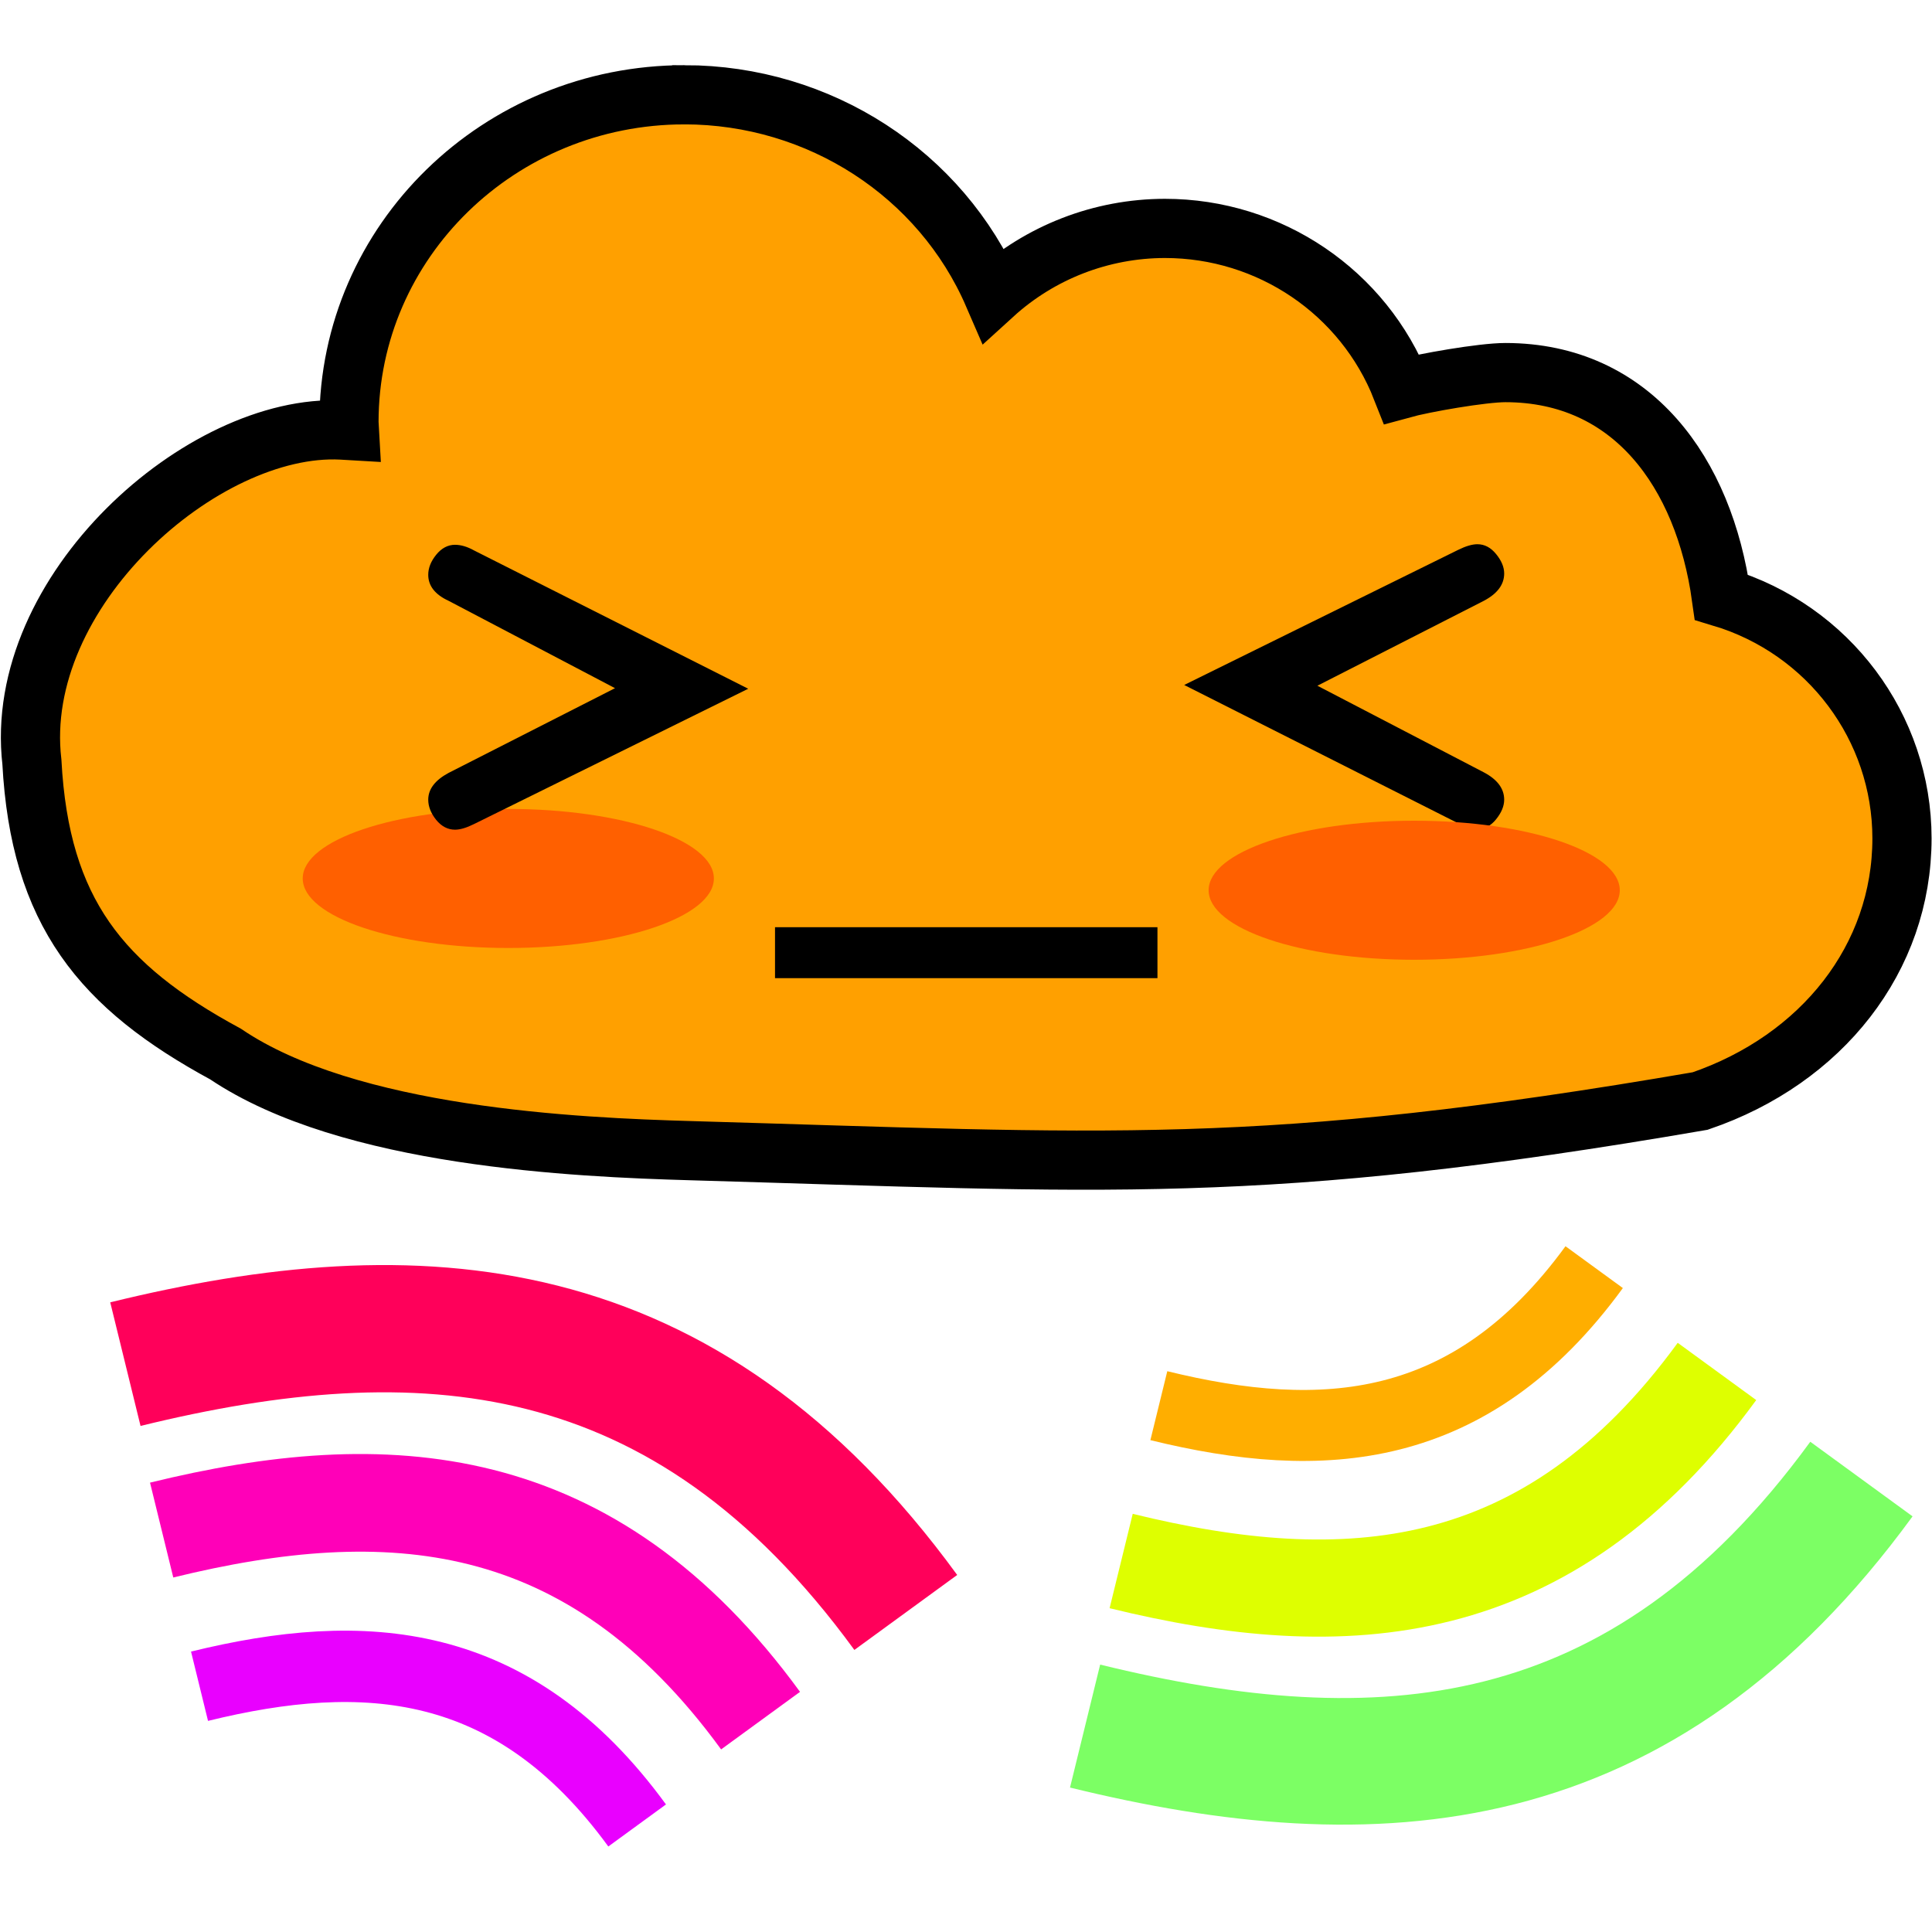
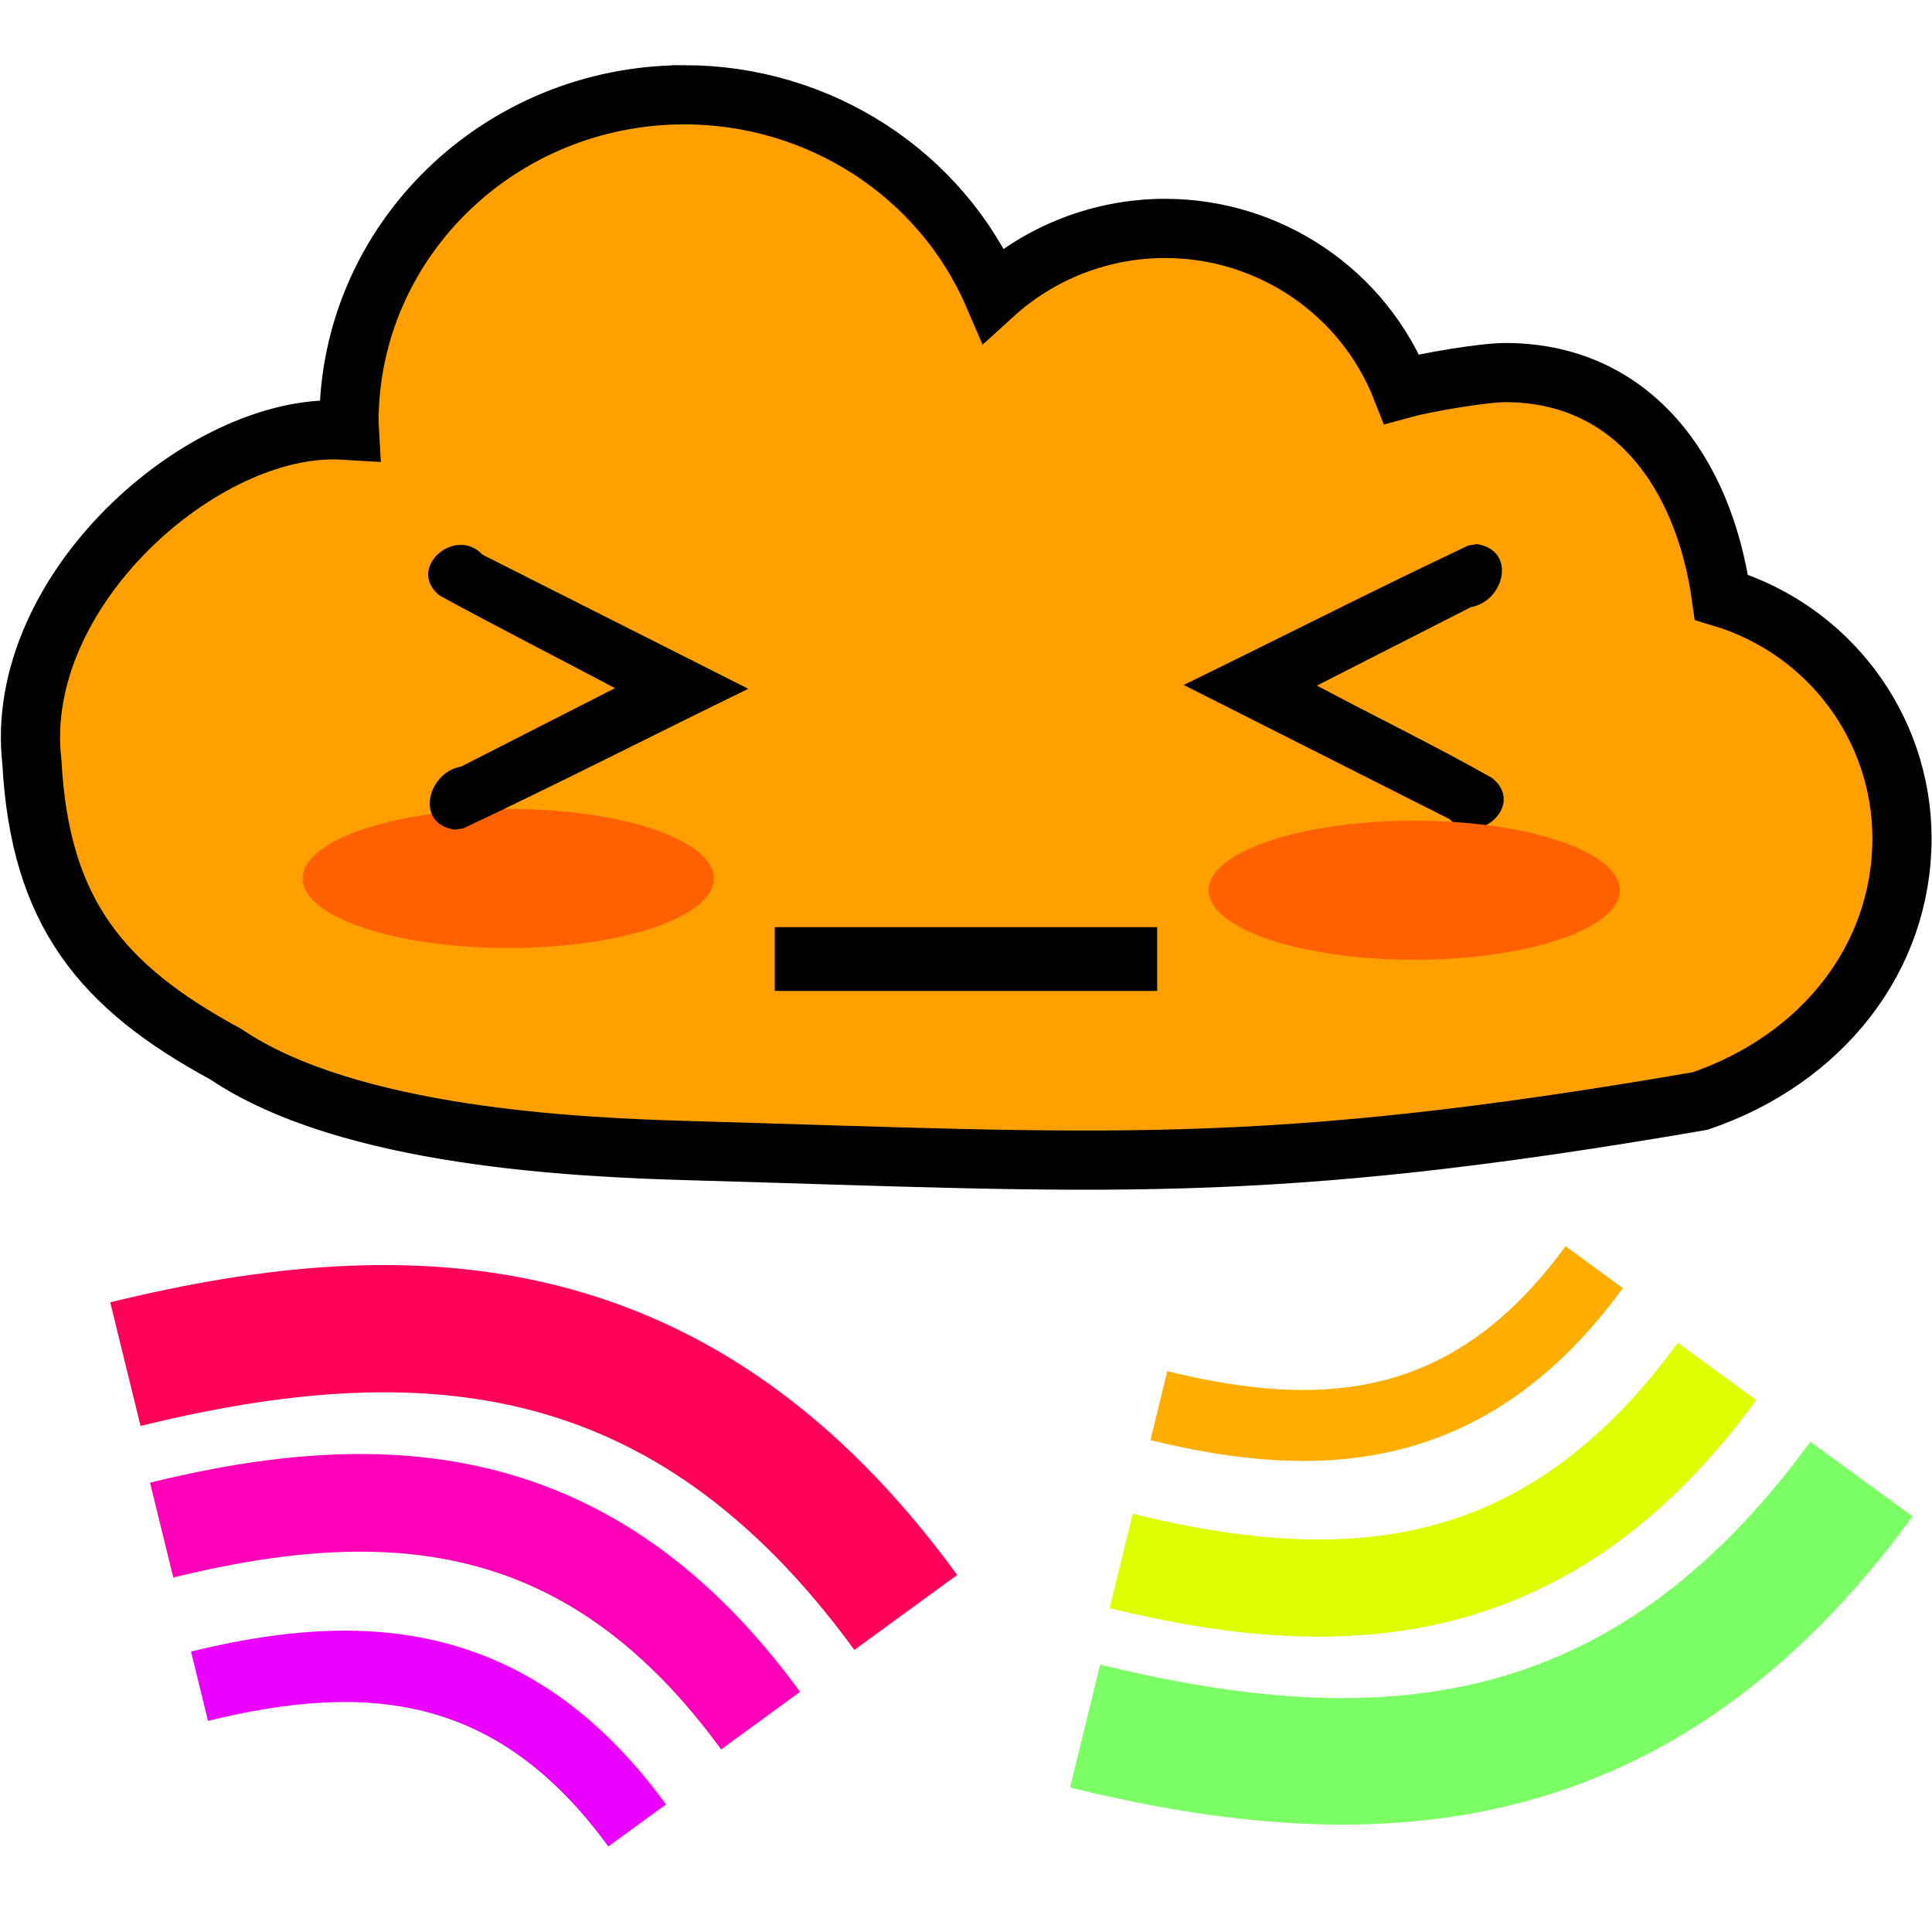
<svg xmlns="http://www.w3.org/2000/svg" id="svg8" version="1.1" viewBox="0 0 160 160" height="160mm" width="160mm">
  <defs id="defs2" />
  <path id="path4528" style="opacity:1;fill:#ffa000;fill-opacity:1;stroke:#000000;stroke-width:4.902;stroke-miterlimit:4;stroke-dasharray:none;stroke-opacity:1" d="m 56.689,7.849 c -15.347,0 -27.789,12.134 -27.789,27.103 0.003,0.232 0.013,0.464 0.027,0.696 -0.217,-0.013 -0.435,-0.024 -0.652,-0.034 C 16.796,35.032 1.001,48.988 2.641,63.102 3.308,75.529 8.362,81.705 18.676,87.29 v 0 c 10.217,6.907 29.108,7.733 38.521,8.003 34.284,0.985 47.237,2.154 83.604,-4.111 v 0 c 10.088,-3.45 16.712,-11.837 16.713,-21.751 -0.003,-9.199 -6.077,-17.311 -14.956,-19.974 -1.438,-10.318 -7.378,-18.59 -17.881,-18.601 -1.909,3.3e-4 -6.756,0.843 -8.596,1.351 C 112.931,24.193 105.146,18.916 96.472,18.916 91.209,18.922 86.14,20.887 82.264,24.418 77.925,14.386 67.853,7.86 56.69,7.848 Z" />
  <ellipse style="opacity:1;fill:#ff6000;fill-opacity:1;fill-rule:nonzero;stroke:none;stroke-width:6.691;stroke-miterlimit:4;stroke-dasharray:none;stroke-opacity:1" id="path829" cx="42.095" cy="72.75" rx="17.025" ry="5.758" />
-   <text xml:space="preserve" style="font-style:normal;font-variant:normal;font-weight:bold;font-stretch:normal;font-size:52.785px;line-height:125%;font-family:FreeMono;-inkscape-font-specification:'FreeMono Bold';letter-spacing:0px;word-spacing:0px;fill:#000000;fill-opacity:1;stroke:none;stroke-width:0.99px;stroke-linecap:butt;stroke-linejoin:miter;stroke-opacity:1" x="32.512" y="71.506" id="text889">
-     <tspan id="tspan887" x="32.512" y="71.506" style="font-style:normal;font-variant:normal;font-weight:bold;font-stretch:normal;font-size:52.785px;font-family:FreeMono;-inkscape-font-specification:'FreeMono Bold';stroke-width:0.99px">&gt;_&lt;</tspan>
-   </text>
+   <path id="text889" d="m 37.685,68.708 c -3.36,-0.444 -2.287,-4.753 0.503,-5.223 4.249,-2.165 8.497,-4.33 12.746,-6.495 -4.833,-2.565 -9.716,-5.043 -14.516,-7.664 -2.829,-2.235 1.288,-5.819 3.539,-3.39 7.336,3.702 14.673,7.405 22.009,11.107 -7.865,3.83 -15.66,7.817 -23.569,11.547 z m 58.149,8.076 c 0,1.76 0,3.519 0,5.279 -10.557,0 -21.114,0 -31.671,0 0,-1.76 0,-3.519 0,-5.279 10.557,0 21.114,0 31.671,0 z M 122.311,45.06 c 3.317,0.521 2.288,4.729 -0.503,5.223 -4.249,2.165 -8.497,4.33 -12.746,6.495 4.826,2.574 9.761,4.965 14.516,7.657 2.815,2.263 -1.284,5.821 -3.539,3.397 C 112.703,64.13 105.366,60.428 98.03,56.726 105.895,52.896 113.691,48.908 121.599,45.179 Z" style="fill:#000000;fill-opacity:1;stroke:none;stroke-width:0.99px;stroke-linecap:butt;stroke-linejoin:miter;stroke-opacity:1" />
  <ellipse style="opacity:1;fill:#ff6000;fill-opacity:1;fill-rule:nonzero;stroke:none;stroke-width:6.691;stroke-miterlimit:4;stroke-dasharray:none;stroke-opacity:1" id="path829-3" cx="117.118" cy="73.726" rx="17.025" ry="5.758" />
  <path style="fill:none;fill-rule:evenodd;stroke:#e900ff;stroke-width:5.91;stroke-linecap:butt;stroke-linejoin:miter;stroke-miterlimit:4;stroke-dasharray:none;stroke-opacity:1" d="m 16.524,139.646 c 13.592,-3.333 25.949,-2.582 36.242,11.531" id="path2313" />
  <path style="fill:none;fill-rule:evenodd;stroke:#ff00b8;stroke-width:8.088;stroke-linecap:butt;stroke-linejoin:miter;stroke-miterlimit:4;stroke-dasharray:none;stroke-opacity:1" d="m 13.387,126.713 c 18.602,-4.561 35.514,-3.534 49.6,15.782" id="path2313-5" />
  <path style="fill:none;fill-rule:evenodd;stroke:#ff005a;stroke-width:10.539;stroke-linecap:butt;stroke-linejoin:miter;stroke-miterlimit:4;stroke-dasharray:none;stroke-opacity:1" d="m 10.384,112.972 c 24.239,-5.943 46.275,-4.605 64.629,20.564" id="path2313-5-6" />
  <path style="fill:none;fill-rule:evenodd;stroke:#ffae00;stroke-width:5.879;stroke-linecap:butt;stroke-linejoin:miter;stroke-miterlimit:4;stroke-dasharray:none;stroke-opacity:1" d="m 95.97,116.412 c 13.522,3.316 25.815,2.569 36.053,-11.472" id="path2313-2" />
  <path style="fill:none;fill-rule:evenodd;stroke:#deff00;stroke-width:8.046;stroke-linecap:butt;stroke-linejoin:miter;stroke-miterlimit:4;stroke-dasharray:none;stroke-opacity:1" d="m 92.85,129.277 c 18.506,4.538 35.33,3.515 49.342,-15.7" id="path2313-5-9" />
  <path style="fill:none;fill-rule:evenodd;stroke:#7cff64;stroke-width:10.484;stroke-linecap:butt;stroke-linejoin:miter;stroke-miterlimit:4;stroke-dasharray:none;stroke-opacity:1" d="m 89.862,142.946 c 24.113,5.912 46.034,4.581 64.293,-20.457" id="path2313-5-6-1" />
</svg>
